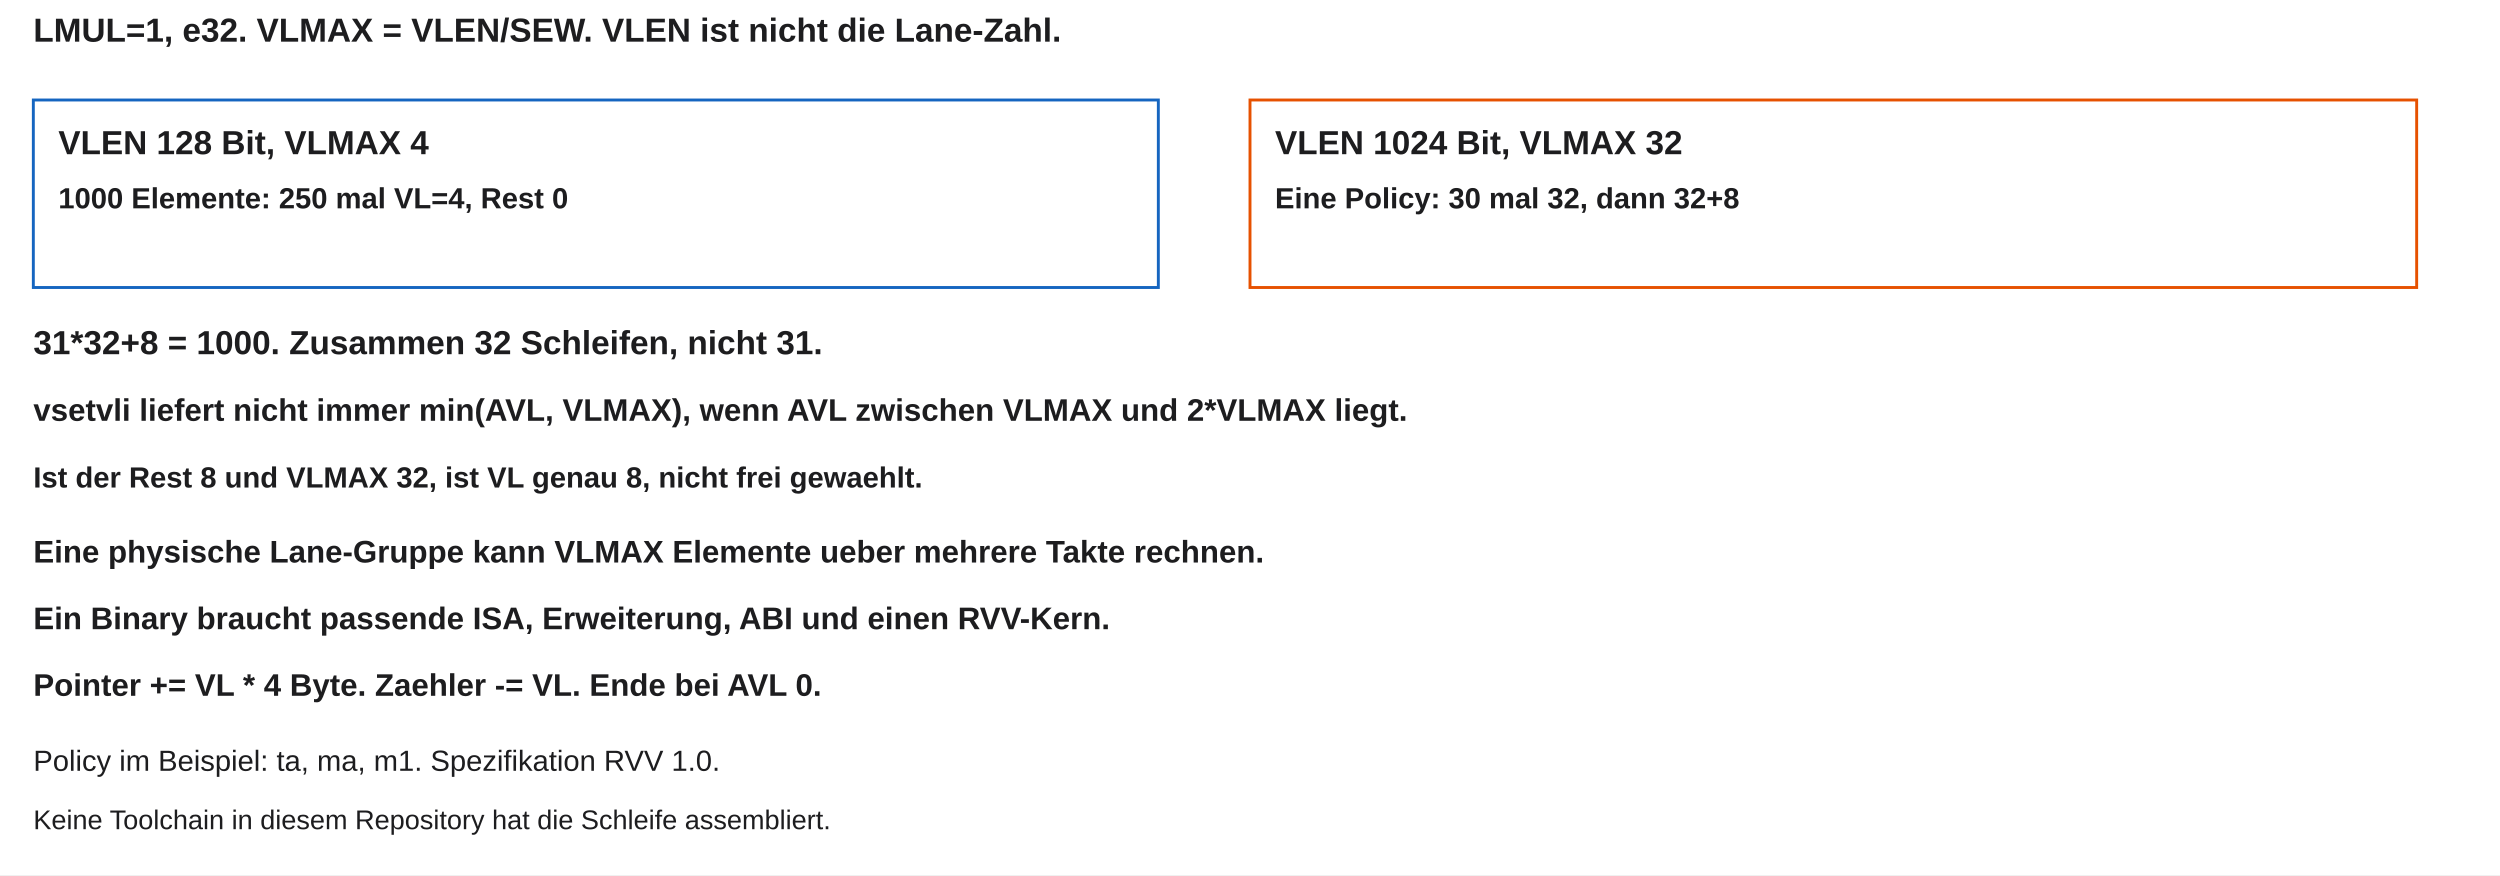
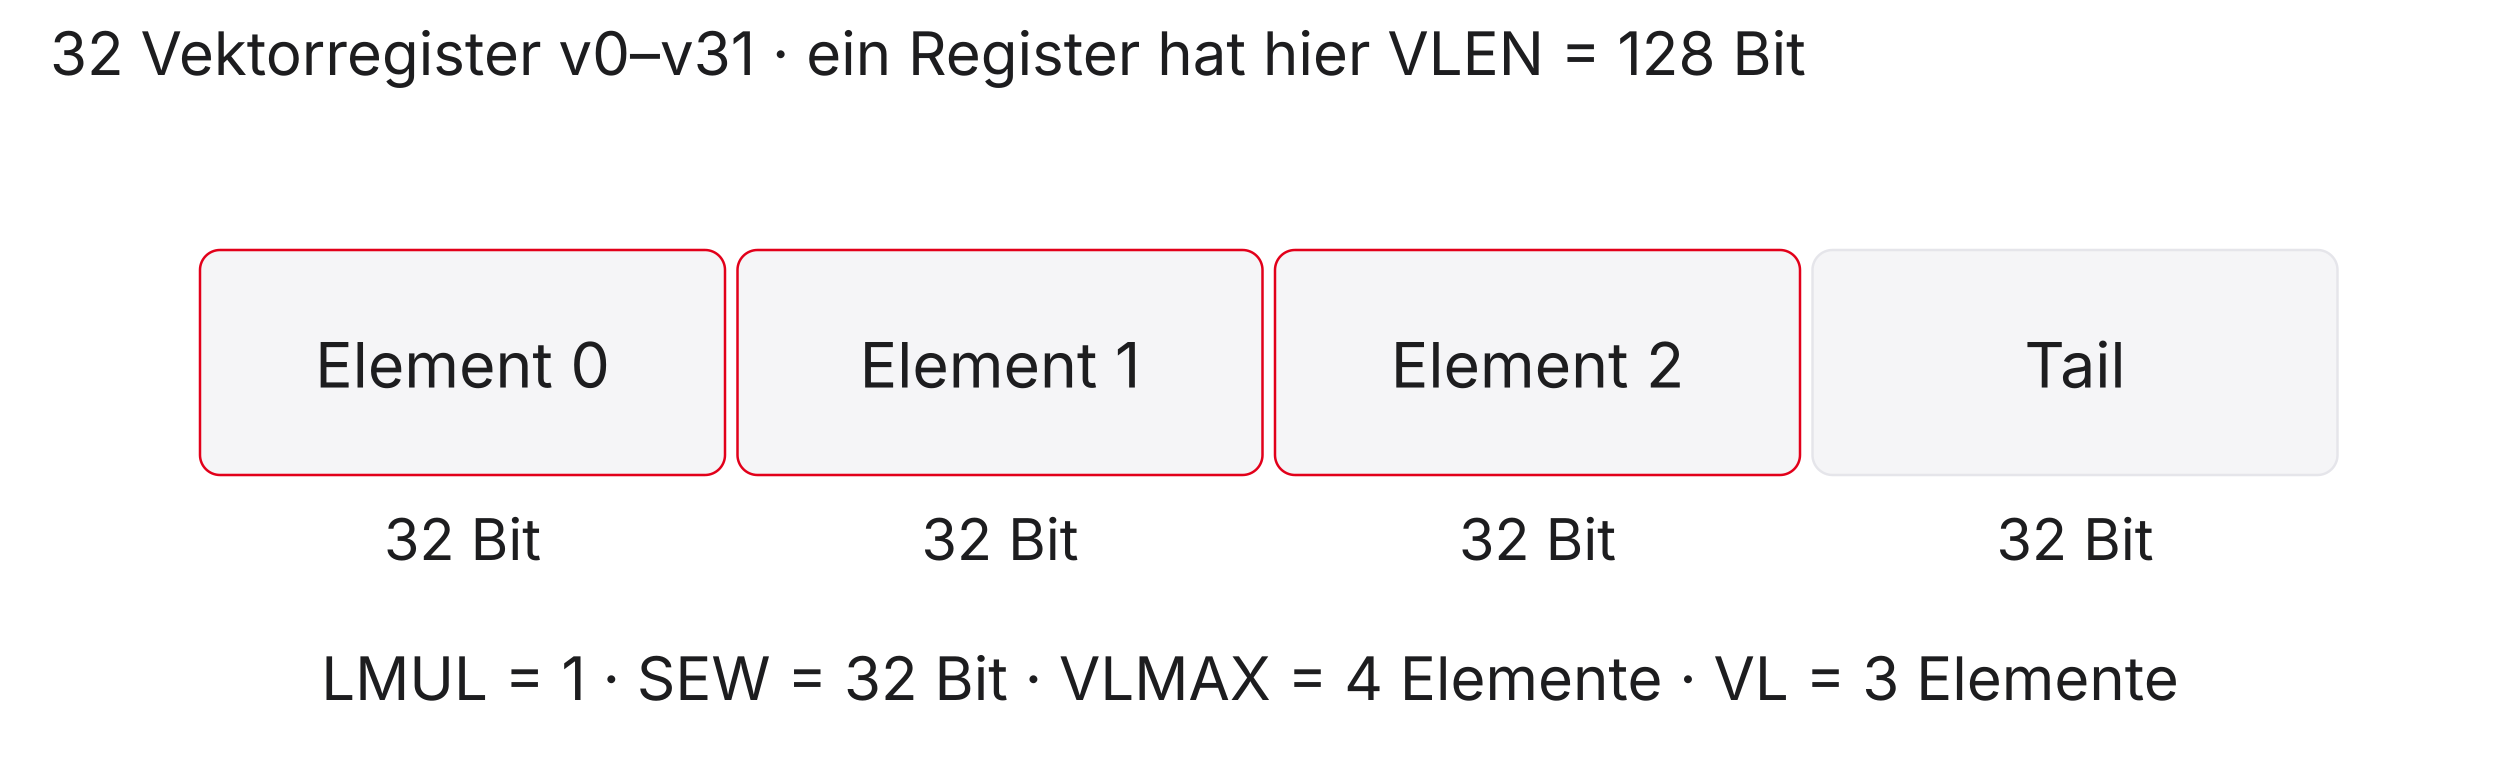
- <svg xmlns="http://www.w3.org/2000/svg" viewBox="0 0 1200 420" width="1200" height="420">
-   <rect width="1200" height="420" fill="#fff" />
-   <style>text{font-family:Arial,Helvetica,sans-serif;fill:#1D1D1F}</style>
-   <text x="16" y="20" font-size="16" font-weight="600" fill="#1D1D1F" text-anchor="start">LMUL=1, e32. VLMAX = VLEN/SEW. VLEN ist nicht die Lane-Zahl.</text>
-   <rect x="16" y="48" width="540" height="90" fill="#fff" stroke="#1565C0" stroke-width="1.4" />
-   <text x="28" y="74" font-size="16" font-weight="600" fill="#1565C0" text-anchor="start">VLEN 128 Bit, VLMAX 4</text>
-   <text x="28" y="100" font-size="14" font-weight="600" fill="#1D1D1F" text-anchor="start">1000 Elemente: 250 mal VL=4, Rest 0</text>
-   <rect x="600" y="48" width="560" height="90" fill="#fff" stroke="#E65100" stroke-width="1.4" />
-   <text x="612" y="74" font-size="16" font-weight="600" fill="#E65100" text-anchor="start">VLEN 1024 Bit, VLMAX 32</text>
-   <text x="612" y="100" font-size="14" font-weight="600" fill="#1D1D1F" text-anchor="start">Eine Policy: 30 mal 32, dann 32+8</text>
-   <text x="16" y="170" font-size="16" font-weight="600" fill="#B71C1C" text-anchor="start">31*32+8 = 1000. Zusammen 32 Schleifen, nicht 31.</text>
-   <text x="16" y="202" font-size="15" font-weight="600" fill="#1D1D1F" text-anchor="start">vsetvli liefert nicht immer min(AVL, VLMAX), wenn AVL zwischen VLMAX und 2*VLMAX liegt.</text>
-   <text x="16" y="234" font-size="14" font-weight="600" fill="#1D1D1F" text-anchor="start">Ist der Rest 8 und VLMAX 32, ist VL genau 8, nicht frei gewaehlt.</text>
-   <text x="16" y="270" font-size="15" font-weight="600" fill="#6A1B9A" text-anchor="start">Eine physische Lane-Gruppe kann VLMAX Elemente ueber mehrere Takte rechnen.</text>
-   <text x="16" y="302" font-size="15" font-weight="600" fill="#1D1D1F" text-anchor="start">Ein Binary braucht passende ISA, Erweiterung, ABI und einen RVV-Kern.</text>
-   <text x="16" y="334" font-size="15" font-weight="600" fill="#1B5E20" text-anchor="start">Pointer += VL * 4 Byte. Zaehler -= VL. Ende bei AVL 0.</text>
-   <text x="16" y="370" font-size="14" font-weight="400" fill="#5F6368" text-anchor="start">Policy im Beispiel: ta, ma, m1. Spezifikation RVV 1.0.</text>
-   <text x="16" y="398" font-size="13" font-weight="400" fill="#5F6368" text-anchor="start">Keine Toolchain in diesem Repository hat die Schleife assembliert.</text>
+ <svg xmlns="http://www.w3.org/2000/svg" width="1000" height="310" viewBox="0 0 1000 310" role="img" aria-labelledby="title">
+   <style>text{font-family:Inter,Arial,Helvetica,sans-serif;font-weight:400}</style>
+   <defs>
+     <marker id="arrow" markerWidth="10" markerHeight="10" refX="8" refY="3" orient="auto" markerUnits="strokeWidth">
+       <path d="M0,0 L8,3 L0,6" fill="#1D1D1F" />
+     </marker>
+   </defs>
+   <rect width="1000" height="310" fill="#FFFFFF" />
+   <text x="20" y="30" font-size="24" fill="#1D1D1F" text-anchor="start">32 Vektorregister v0–v31 · ein Register hat hier VLEN = 128 Bit</text>
+   <rect x="80" y="100" width="210" height="90" rx="8" fill="#F5F5F7" stroke="#E2001A" />
+   <text x="185" y="155" font-size="25" fill="#1D1D1F" text-anchor="middle">Element 0</text>
+   <text x="185" y="224" font-size="23" fill="#1D1D1F" text-anchor="middle">32 Bit</text>
+   <rect x="295" y="100" width="210" height="90" rx="8" fill="#F5F5F7" stroke="#E2001A" />
+   <text x="400" y="155" font-size="25" fill="#1D1D1F" text-anchor="middle">Element 1</text>
+   <text x="400" y="224" font-size="23" fill="#1D1D1F" text-anchor="middle">32 Bit</text>
+   <rect x="510" y="100" width="210" height="90" rx="8" fill="#F5F5F7" stroke="#E2001A" />
+   <text x="615" y="155" font-size="25" fill="#1D1D1F" text-anchor="middle">Element 2</text>
+   <text x="615" y="224" font-size="23" fill="#1D1D1F" text-anchor="middle">32 Bit</text>
+   <rect x="725" y="100" width="210" height="90" rx="8" fill="#F5F5F7" stroke="#E5E5EA" />
+   <text x="830" y="155" font-size="25" fill="#1D1D1F" text-anchor="middle">Tail</text>
+   <text x="830" y="224" font-size="23" fill="#1D1D1F" text-anchor="middle">32 Bit</text>
+   <text x="500" y="280" font-size="24" fill="#1D1D1F" text-anchor="middle">LMUL = 1 · SEW = 32 Bit · VLMAX = 4 Elemente · VL = 3 Elemente</text>
</svg>
